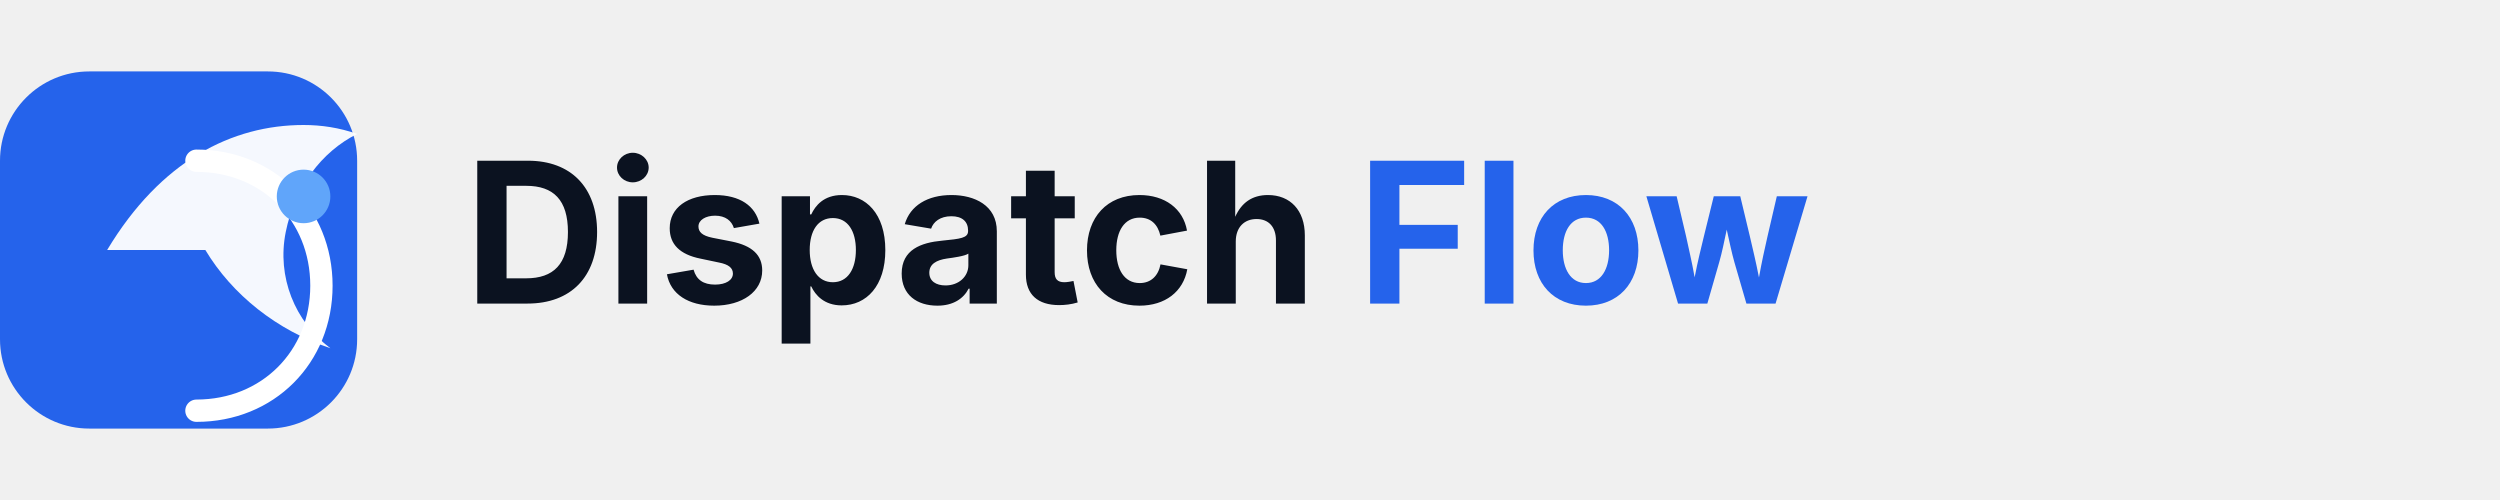
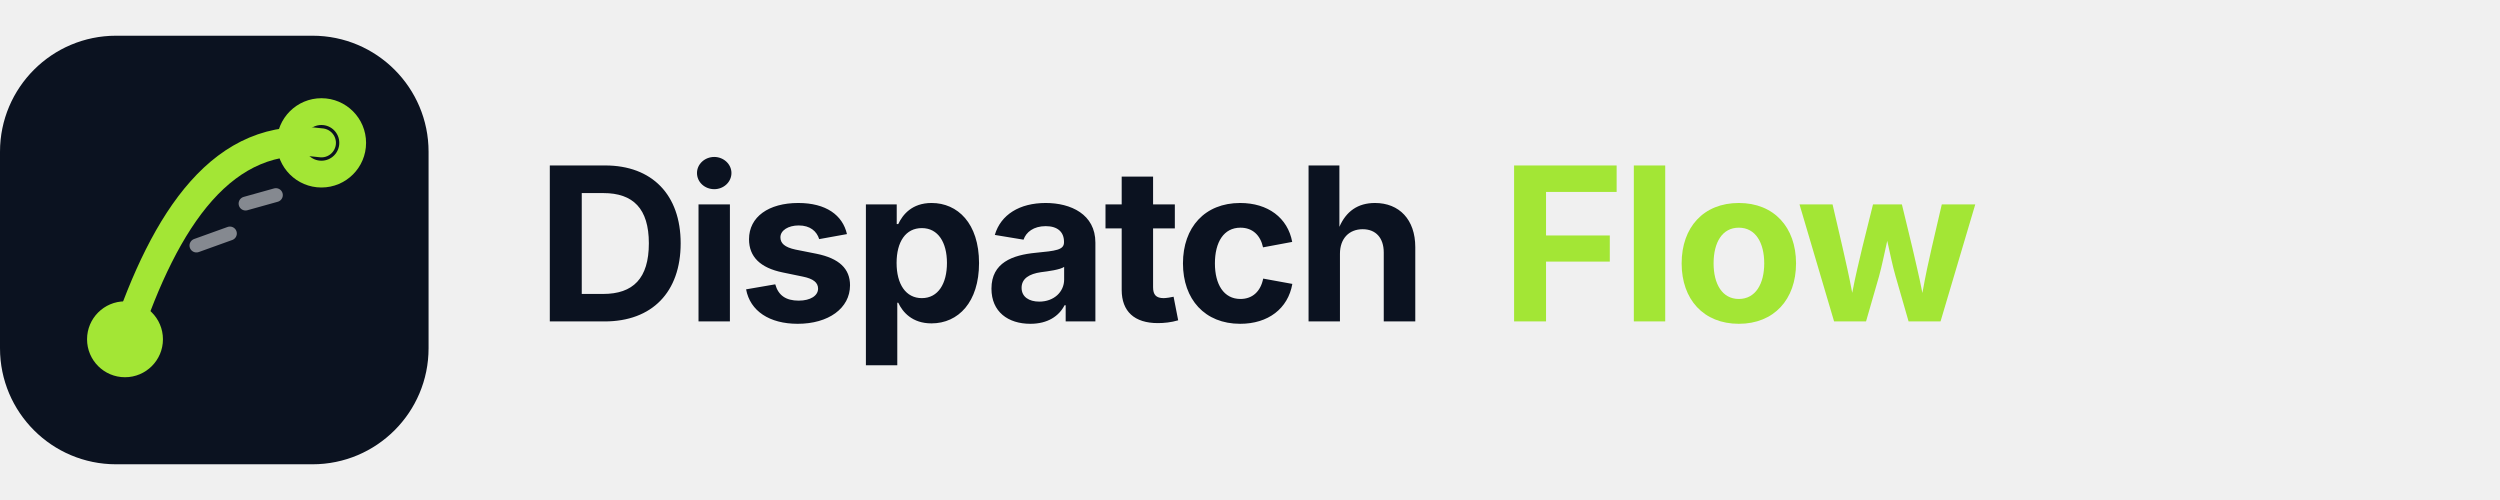
<svg xmlns="http://www.w3.org/2000/svg" viewBox="0 0 280 56" fill="none" role="img" aria-label="DispatchFlow">
-   <rect x="0" y="8" width="40" height="40" rx="10" fill="#2563EB" />
-   <path d="M12 28c6-10 14-14 22-14 2 0 4 .3 6 1-4 2-7 6-8 11-1 5 1 10 5 13-6-2-11-6-14-11-1 0-2 0-3 0z" fill="#fff" opacity=".95" />
-   <path d="M22 18c8 0 14 6 14 14s-6 14-14 14" stroke="#fff" stroke-width="2.5" stroke-linecap="round" fill="none" />
-   <circle cx="34" cy="22" r="3" fill="#60A5FA" />
-   <text x="52" y="34" font-family="Inter, system-ui, sans-serif" font-size="22" font-weight="700" fill="#0B1220">Dispatch</text>
-   <text x="152" y="34" font-family="Inter, system-ui, sans-serif" font-size="22" font-weight="700" fill="#2563EB">Flow</text>
+   <rect x="0" y="4" width="48" height="48" rx="13" fill="#0B1220" />
+   <circle cx="14" cy="38" r="4.25" fill="#A3E635" />
+   <circle cx="36" cy="16" r="5" fill="#A3E635" />
+   <circle cx="36" cy="16" r="2" fill="#0B1220" />
+   <path d="M14 38C18.5 24.5 25 14.5 36 16" stroke="#A3E635" stroke-width="3.25" stroke-linecap="round" fill="none" />
+   <path d="M22 27.5l3.75-1.35M27.5 22.8l3.4-.95" stroke="#FFFFFF" stroke-width="1.55" stroke-linecap="round" opacity="0.5" />
+   <text x="60" y="36" font-family="Inter, ui-sans-serif, system-ui, -apple-system, Segoe UI, sans-serif" font-size="24" font-weight="700" letter-spacing="-0.025em" fill="#0B1220">Dispatch</text>
+   <text x="168" y="36" font-family="Inter, ui-sans-serif, system-ui, -apple-system, Segoe UI, sans-serif" font-size="24" font-weight="700" letter-spacing="-0.025em" fill="#A3E635">Flow</text>
</svg>
